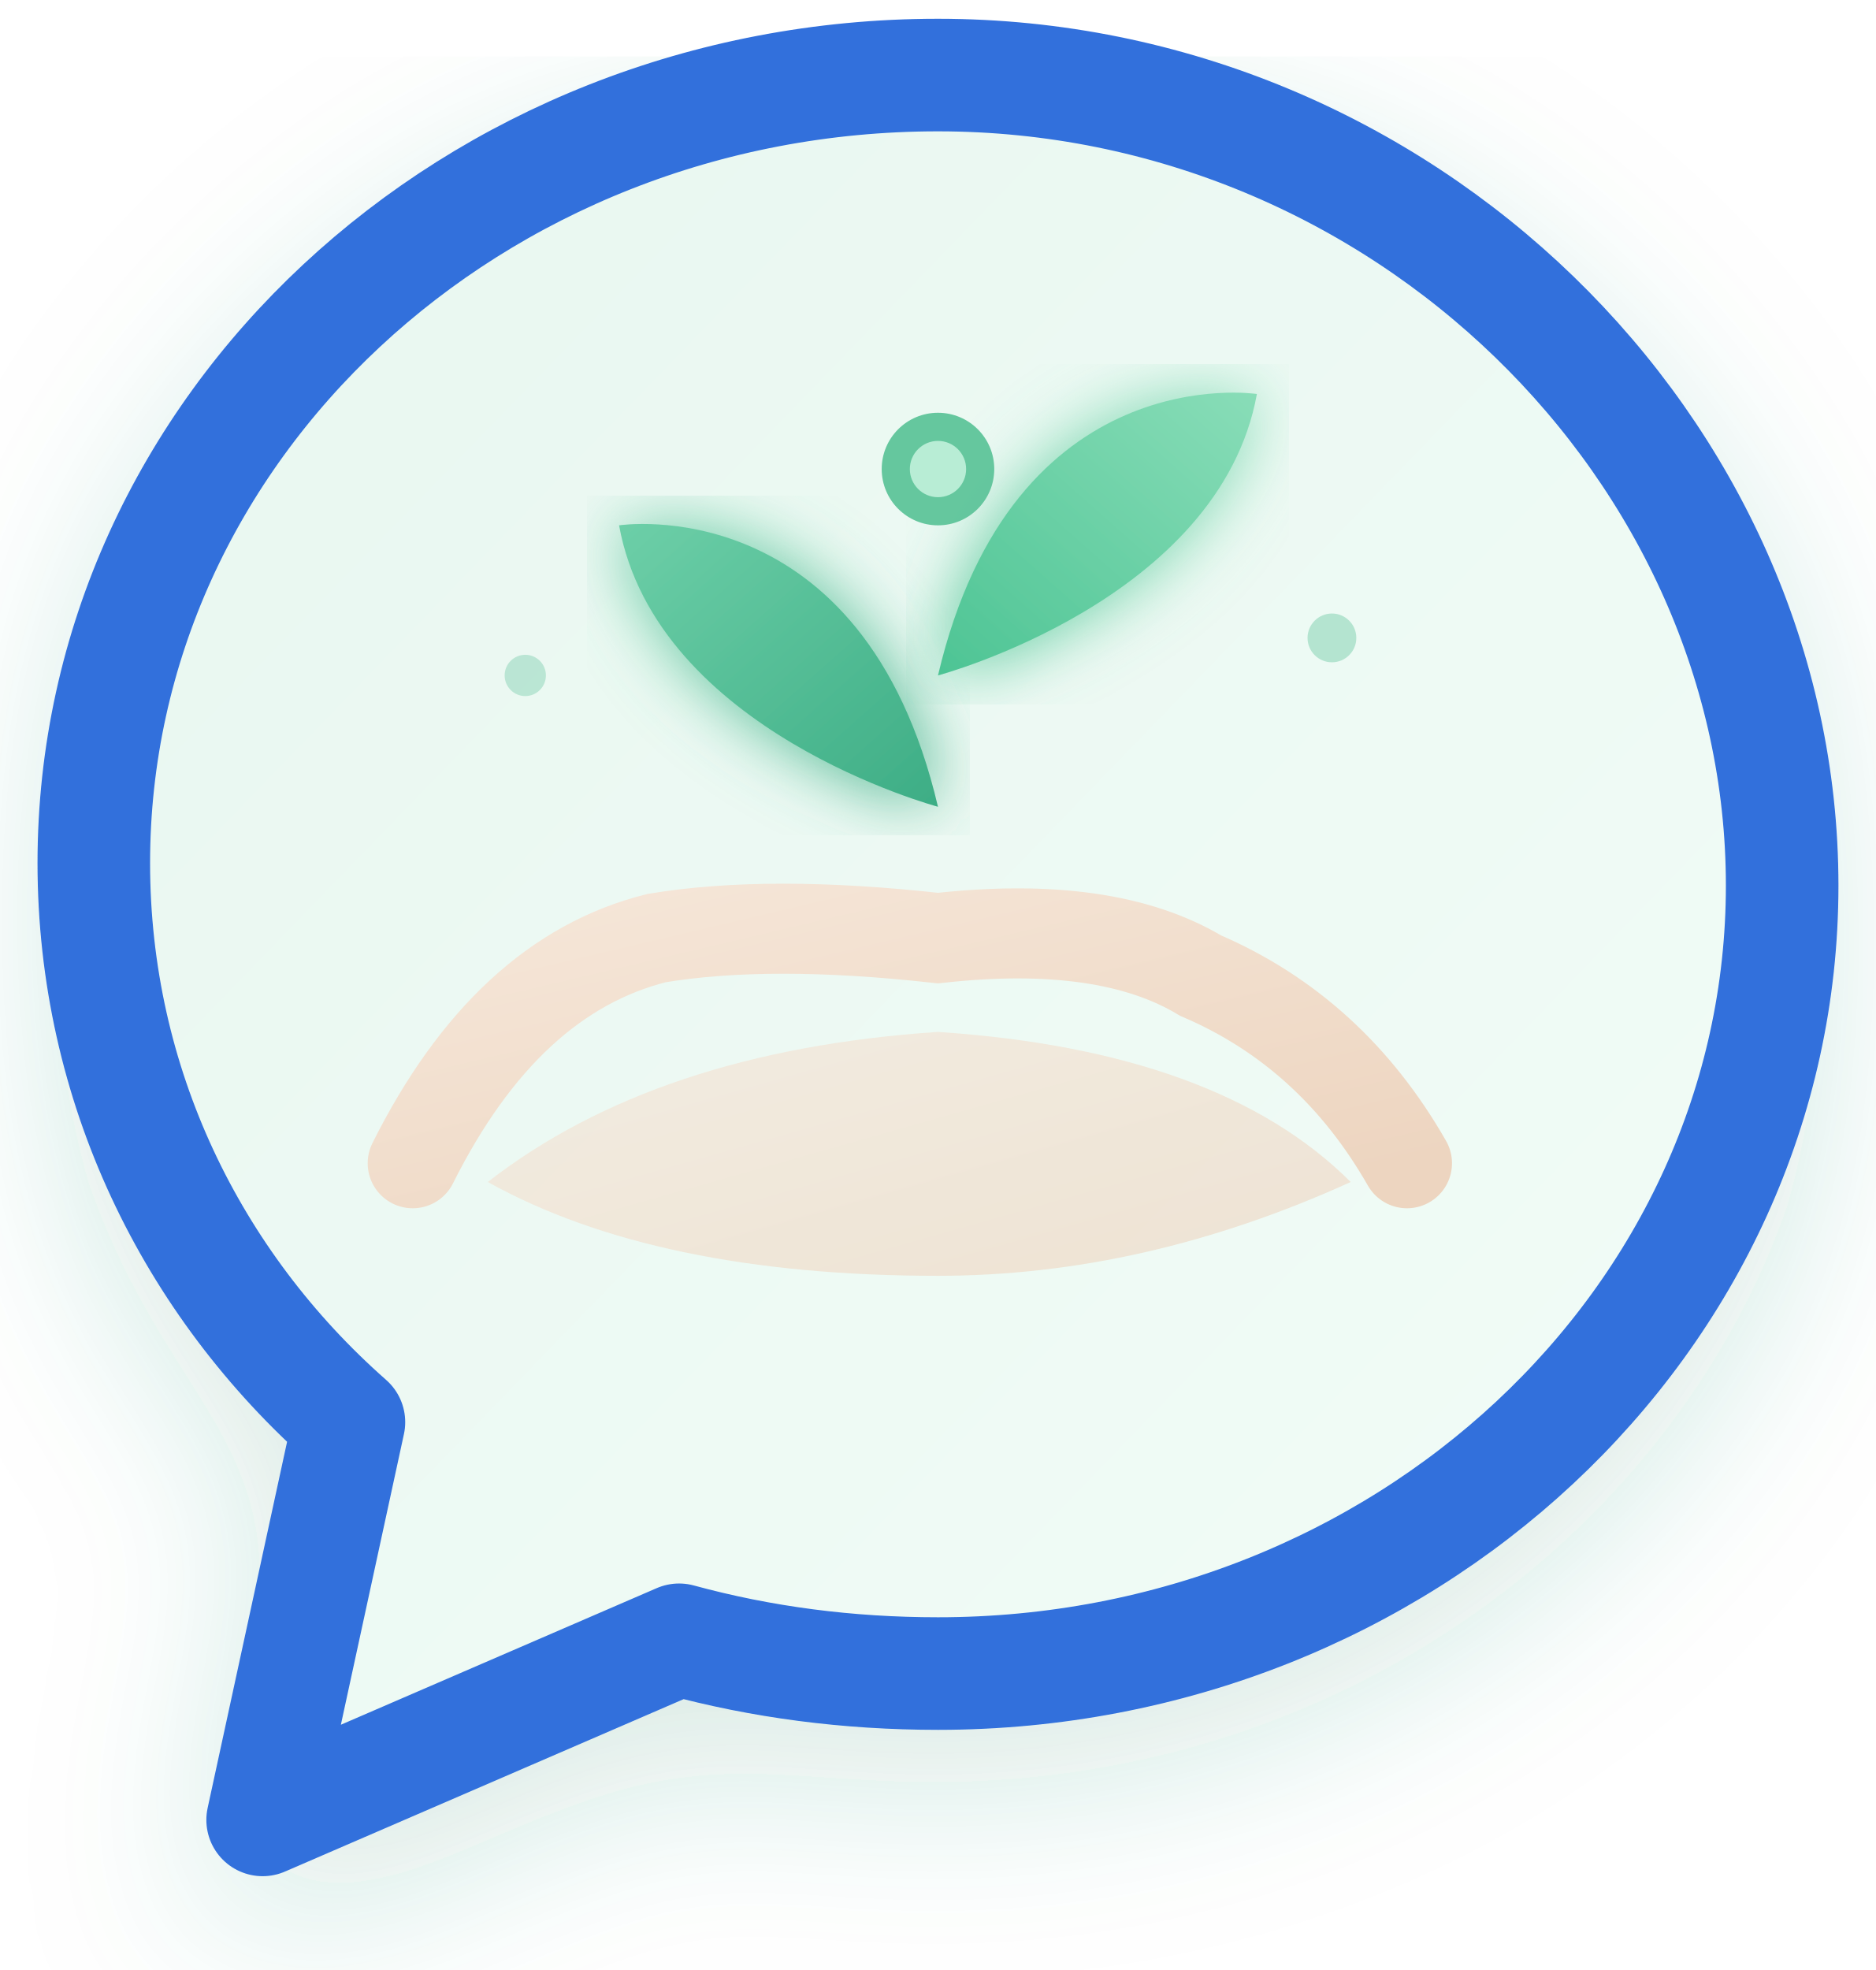
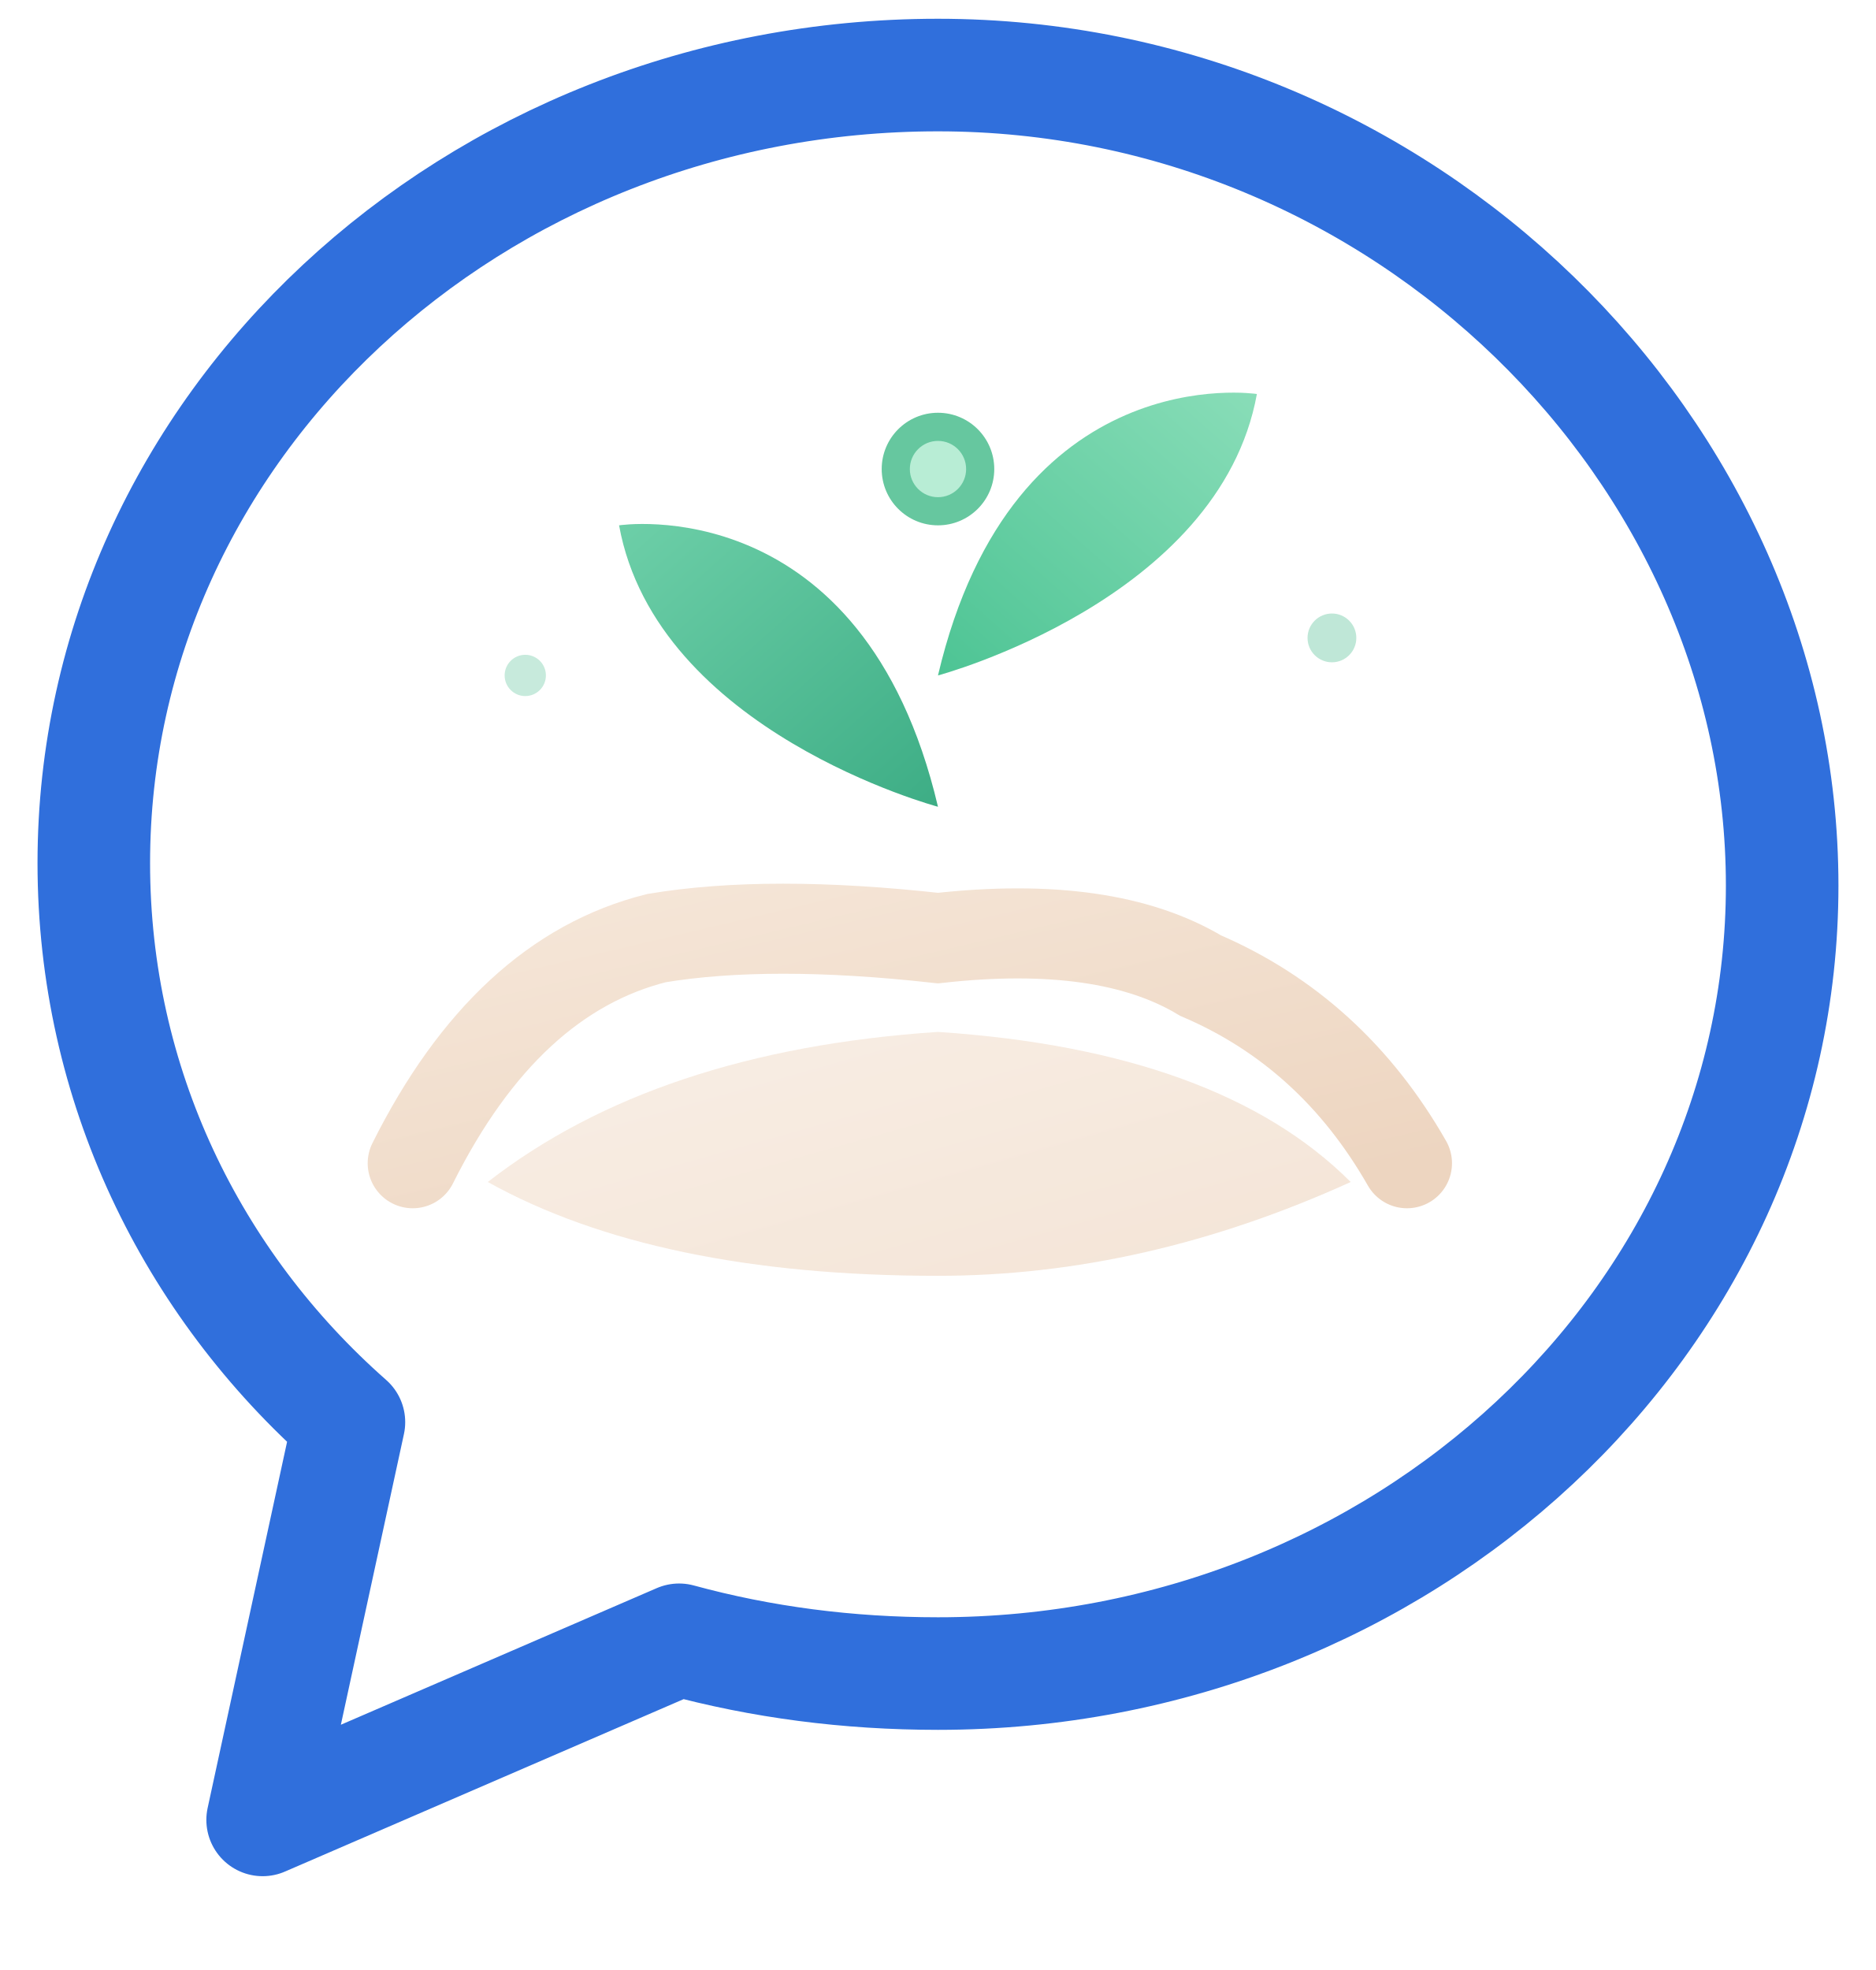
<svg xmlns="http://www.w3.org/2000/svg" viewBox="0 0 100 105" width="100" height="105">
  <defs>
    <linearGradient id="stemGrad" x1="0%" y1="100%" x2="0%" y2="0%">
      <stop offset="0%" style="stop-color:#2D8B6F" />
      <stop offset="100%" style="stop-color:#5EC49A" />
    </linearGradient>
    <linearGradient id="leafL" x1="0%" y1="0%" x2="100%" y2="100%">
      <stop offset="0%" style="stop-color:#6DCFA8" />
      <stop offset="100%" style="stop-color:#3DAD85" />
    </linearGradient>
    <linearGradient id="leafR" x1="100%" y1="0%" x2="0%" y2="100%">
      <stop offset="0%" style="stop-color:#89DDB8" />
      <stop offset="100%" style="stop-color:#4DC494" />
    </linearGradient>
    <linearGradient id="handGrad" x1="0%" y1="0%" x2="100%" y2="100%">
      <stop offset="0%" style="stop-color:#F5E6D8" />
      <stop offset="100%" style="stop-color:#EDD5C0" />
    </linearGradient>
    <linearGradient id="bubbleFill" x1="0%" y1="0%" x2="100%" y2="100%">
-       <stop offset="0%" style="stop-color:#E8F7F0" />
-       <stop offset="100%" style="stop-color:#F2FCF7" />
+       <stop offset="0%" style="stop-color:#ffffff" />
+       <stop offset="100%" style="stop-color:#ffffff" />
    </linearGradient>
-     <filter id="glow">
-       <feGaussianBlur stdDeviation="1.8" result="blur" />
-       <feMerge>
-         <feMergeNode in="blur" />
-         <feMergeNode in="SourceGraphic" />
-       </feMerge>
-     </filter>
-     <filter id="shadow">
-       <feDropShadow dx="0" dy="3" stdDeviation="5" flood-color="#2D8B6F" flood-opacity="0.18" />
-     </filter>
  </defs>
-   <g filter="url(#shadow)">
+   <g>
    <path d="       M50 4       C25.2 4 5 22.8 5 46       C5 57.8 10.2 68.4 18.6 75.8       L14 97       L36.2 87.4       C40.6 88.6 45.2 89.2 50 89.2       C74.8 89.2 95 70.4 95 47.2       C95 24 74.8 4 50 4       Z     " fill="url(#bubbleFill)" stroke="rgb(48,111,220)" stroke-width="6" stroke-linejoin="round" />
  </g>
  <path d="M22 62 Q27 52 35 50 Q41 49 50 50 Q59 49 64 52 Q71 55 75 62" stroke="url(#handGrad)" stroke-width="4.8" stroke-linecap="round" fill="none" />
  <path d="M26 63 Q35 56 50 55 Q65 56 72 63 Q61 68 50 68 Q35 68 26 63Z" fill="url(#handGrad)" opacity="0.65" />
  <line x1="50" y1="55" x2="50" y2="28" stroke="url(#stemGrad)" stroke-width="2.5" stroke-linecap="round" />
-   <path d="M50 43 C50 43 35 39 33 28 C33 28 46 26 50 43Z" fill="url(#leafL)" filter="url(#glow)" />
-   <path d="M50 36 C50 36 65 32 67 21 C67 21 54 19 50 36Z" fill="url(#leafR)" filter="url(#glow)" />
+   <path d="M50 43 C50 43 35 39 33 28 C33 28 46 26 50 43Z" fill="url(#leafL)" />
+   <path d="M50 36 C50 36 65 32 67 21 C67 21 54 19 50 36Z" fill="url(#leafR)" />
  <circle cx="50" cy="25" r="3" fill="#5EC49A" opacity="0.95" />
  <circle cx="50" cy="25" r="1.5" fill="#B8EDD5" />
  <circle cx="71" cy="34" r="1.3" fill="#5EC49A" opacity="0.4" />
  <circle cx="28" cy="36" r="1.1" fill="#5EC49A" opacity="0.35" />
</svg>
